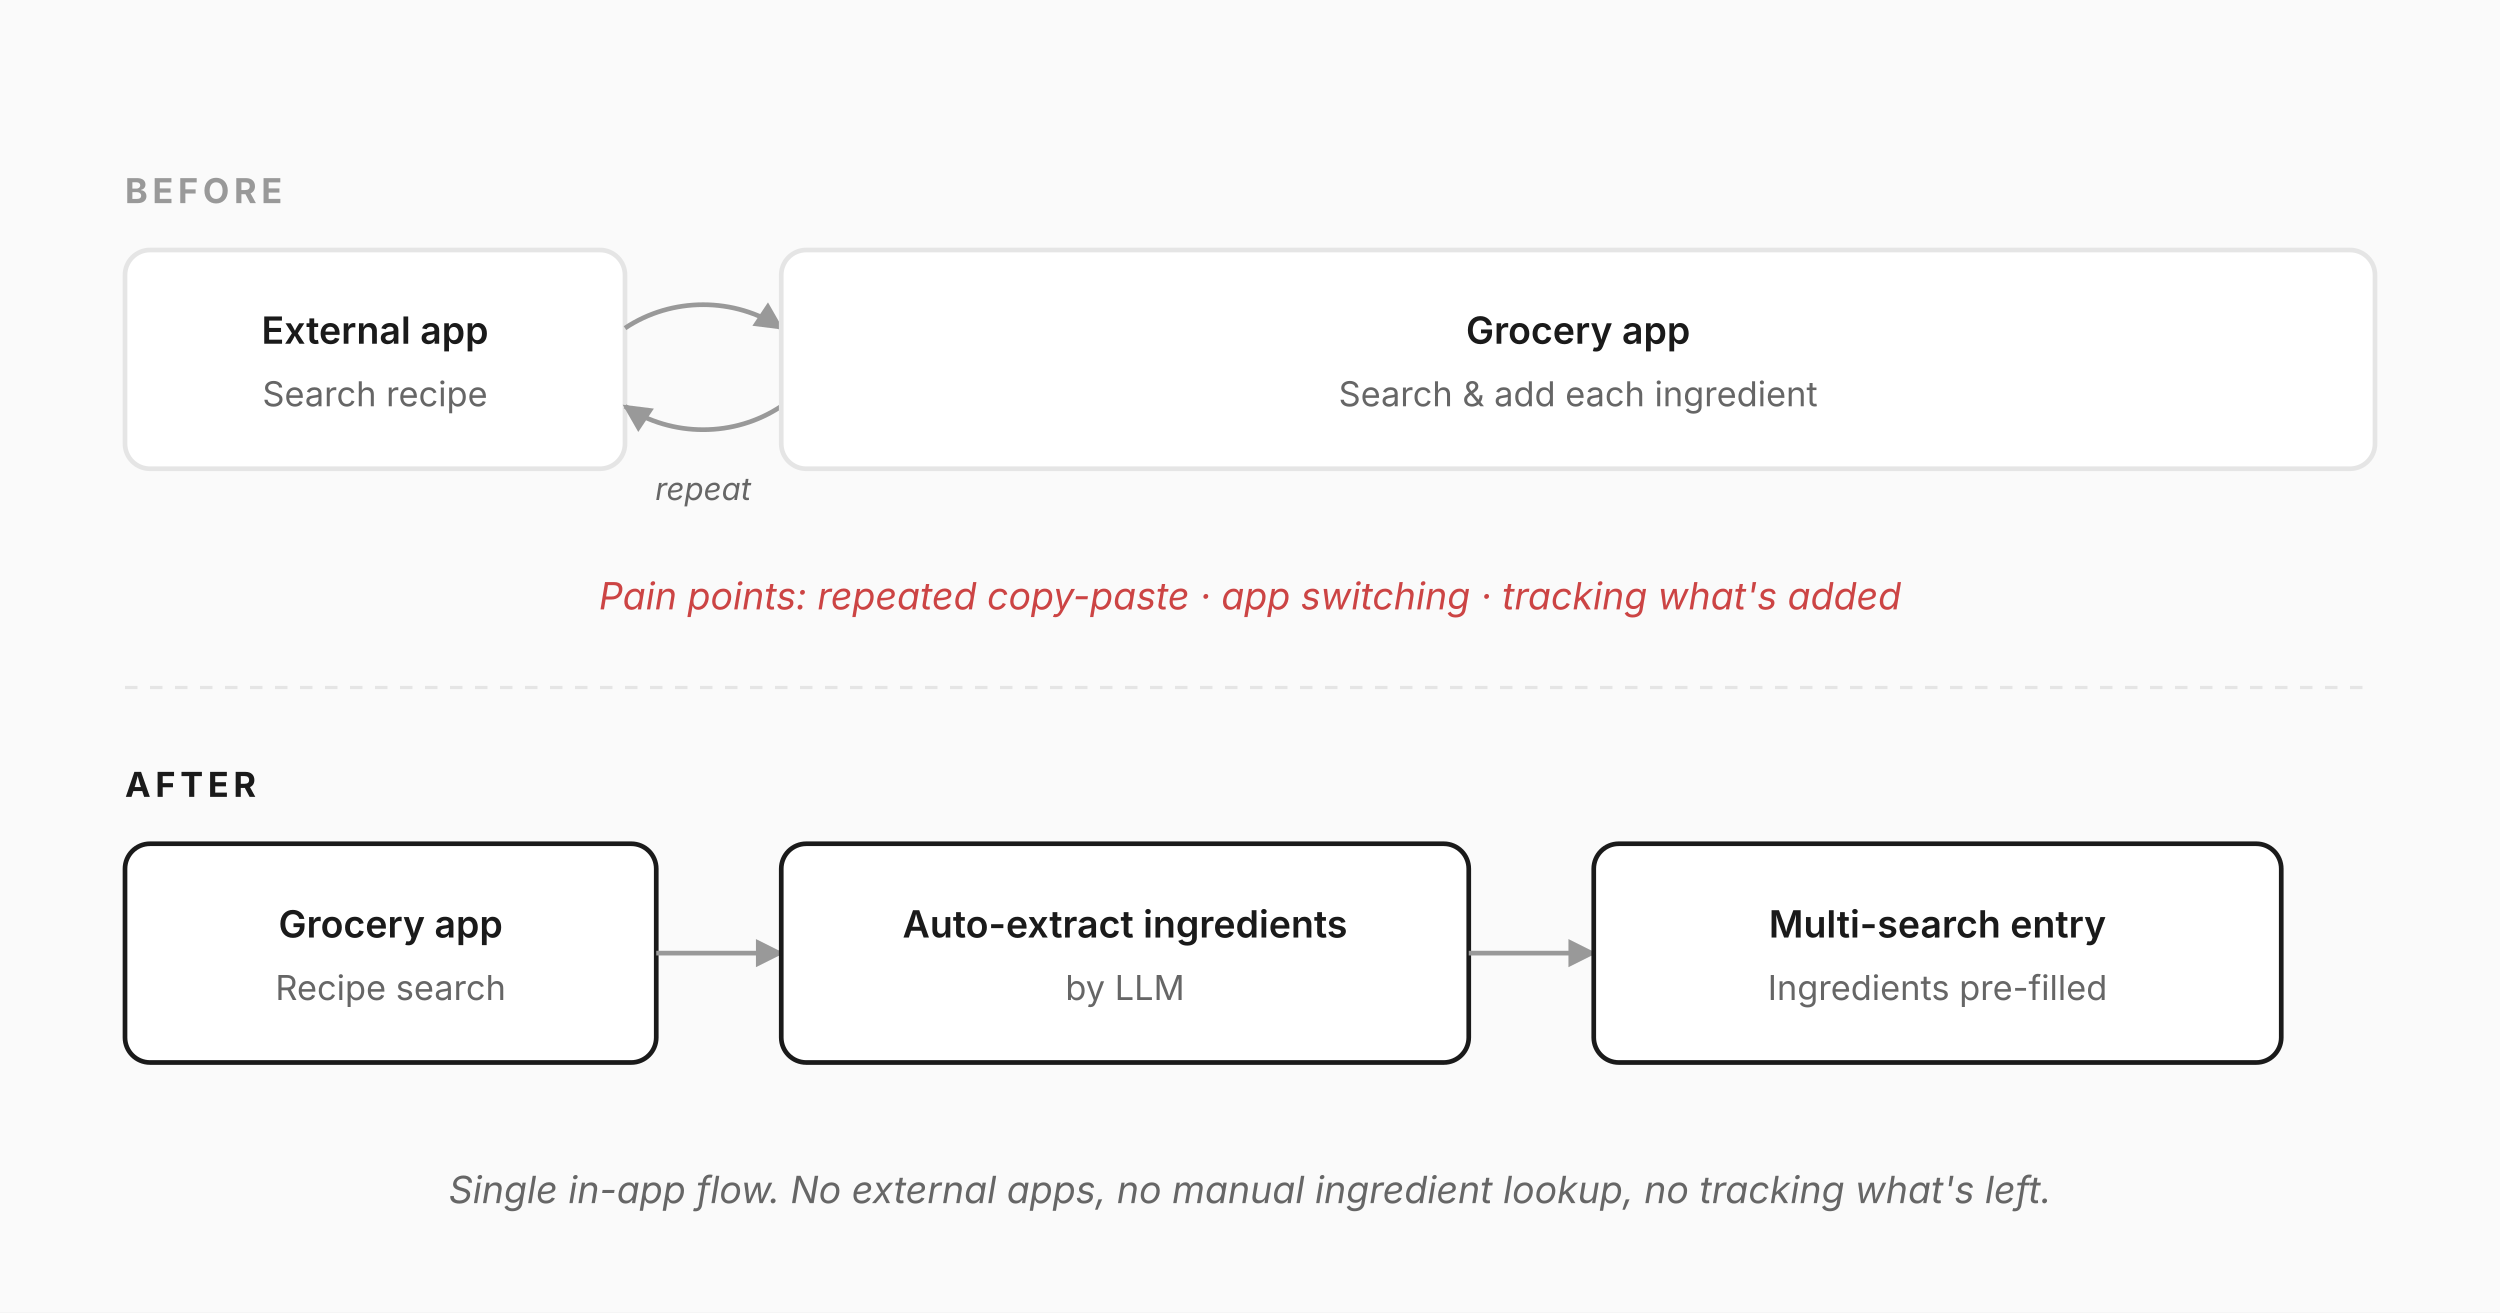
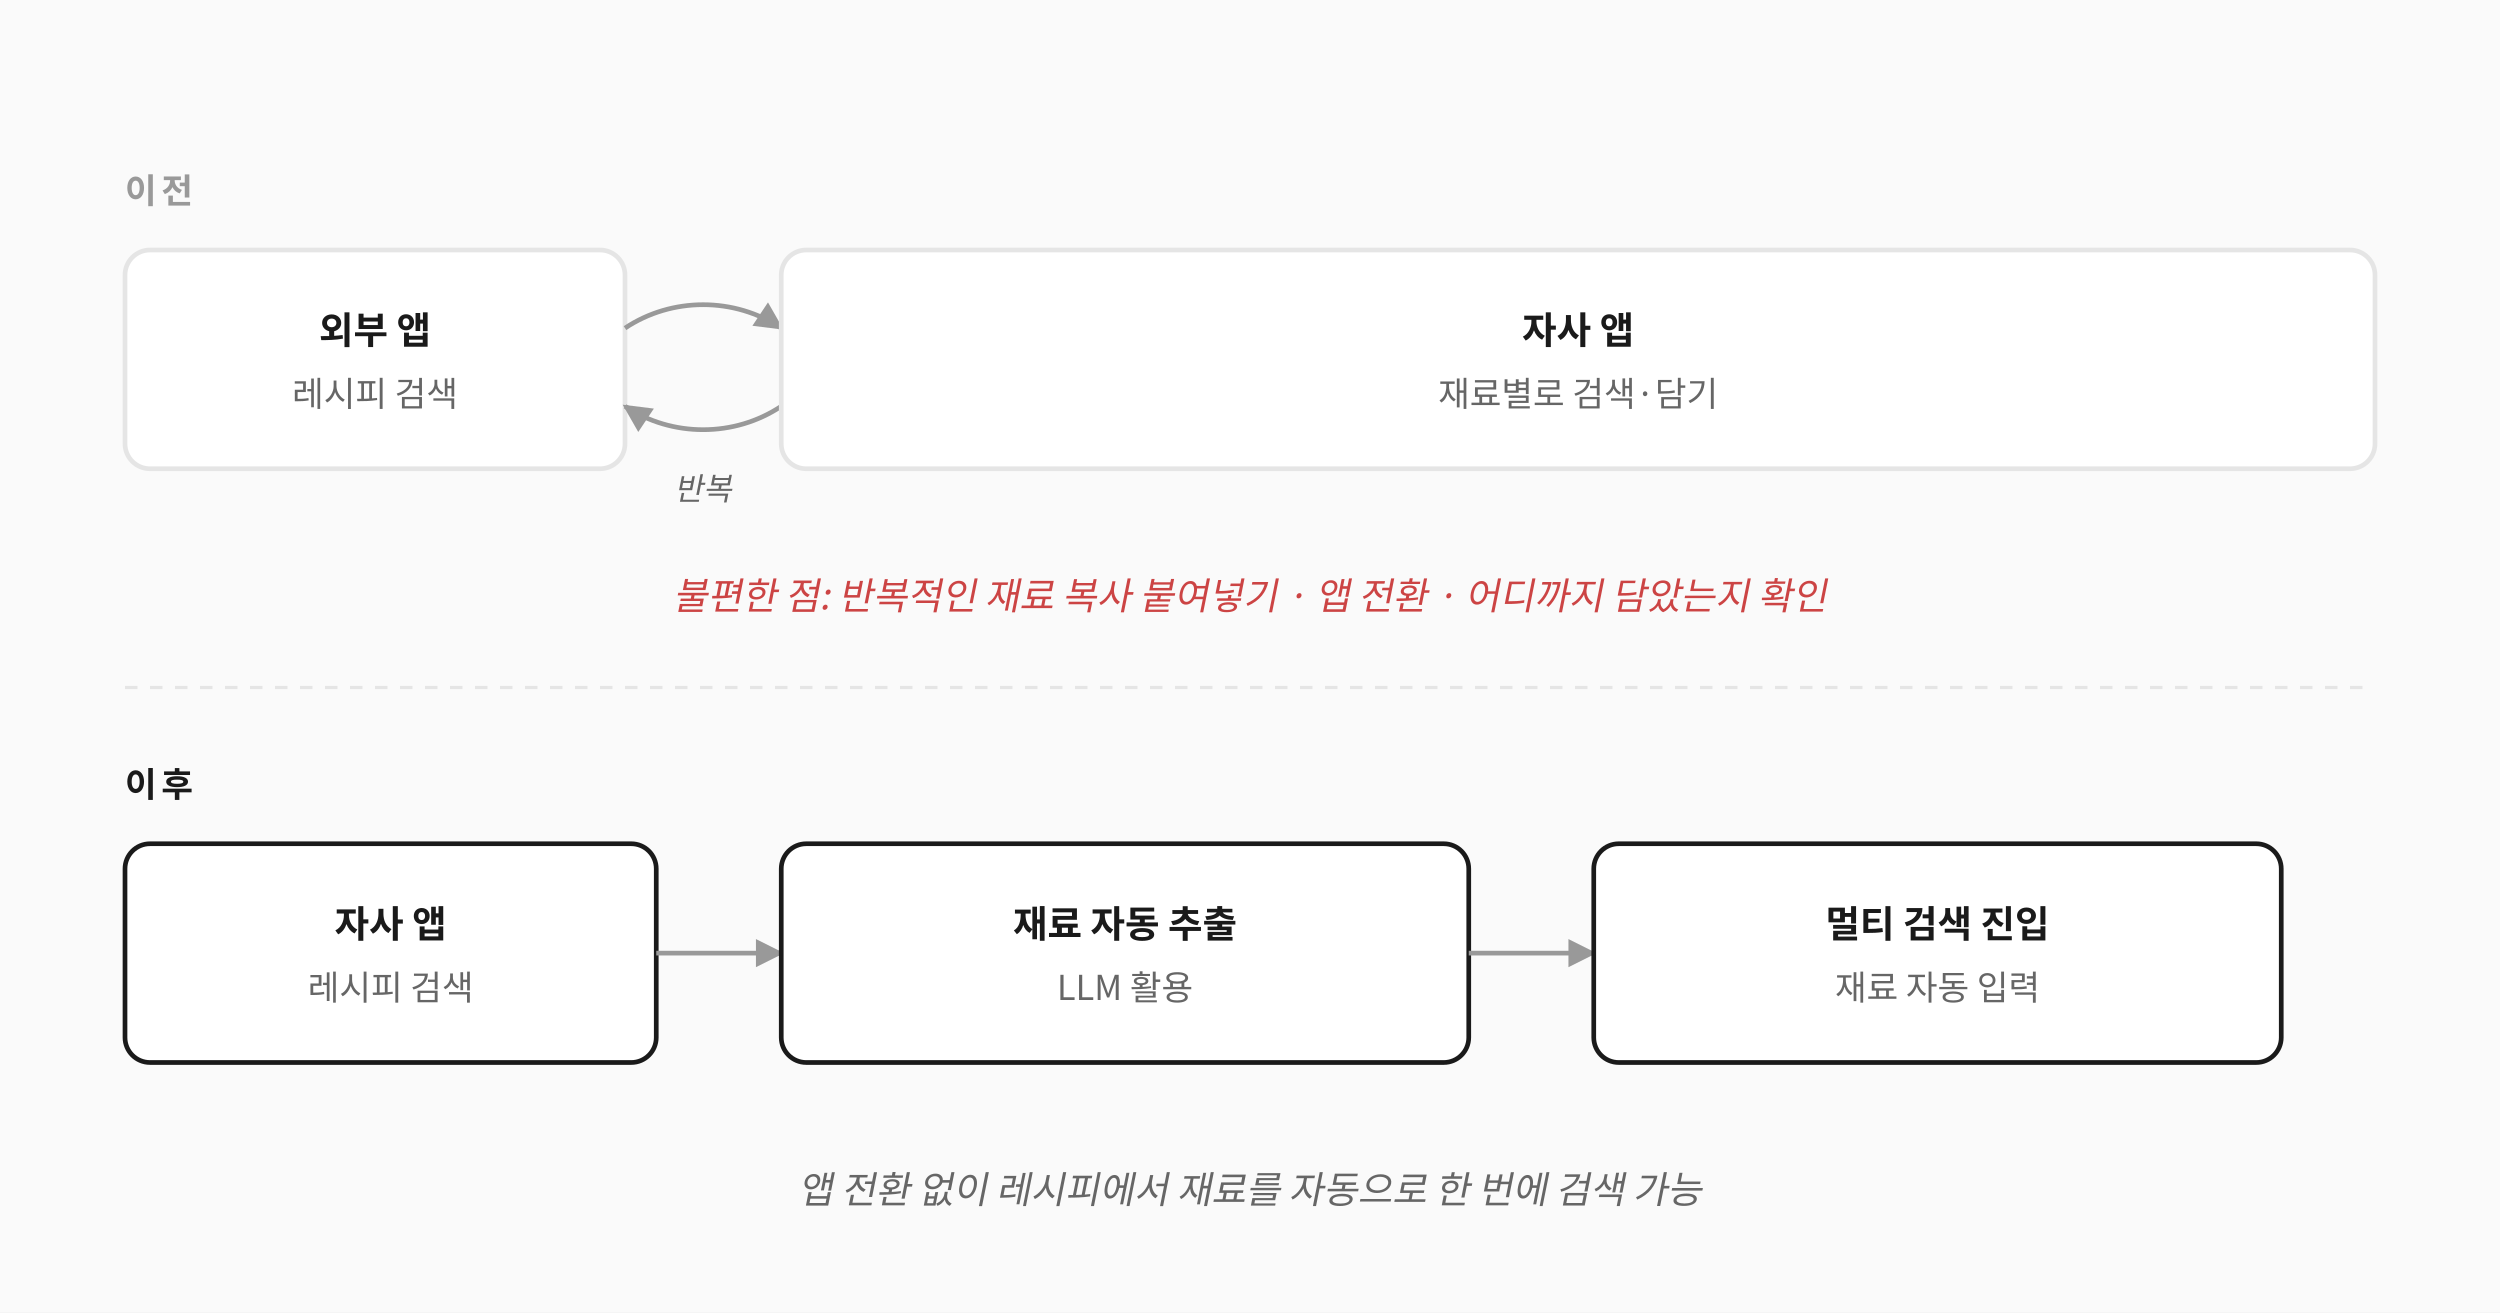
- <svg xmlns="http://www.w3.org/2000/svg" viewBox="0 0 800 420" font-family="system-ui, -apple-system, sans-serif">
+ <svg xmlns="http://www.w3.org/2000/svg" viewBox="0 0 800 420" font-family="'Noto Sans CJK KR', 'Noto Sans KR', system-ui, -apple-system, sans-serif">
  <rect width="800" height="420" fill="#FAFAFA" />
-   <text x="40" y="65" font-size="11" font-weight="700" fill="#999" letter-spacing="1.5">BEFORE</text>
+   <text x="40" y="65" font-size="11" font-weight="700" fill="#999" letter-spacing="1.5">이전</text>
  <g>
    <rect x="40" y="80" width="160" height="70" rx="8" fill="#FFFFFF" stroke="#E5E5E5" stroke-width="1.5" />
-     <text x="120" y="110" text-anchor="middle" font-size="12" font-weight="600" fill="#1a1a1a">External app</text>
-     <text x="120" y="130" text-anchor="middle" font-size="11" fill="#666">Search recipe</text>
+     <text x="120" y="110" text-anchor="middle" font-size="12" font-weight="600" fill="#1a1a1a">외부 앱</text>
+     <text x="120" y="130" text-anchor="middle" font-size="11" fill="#666">레시피 검색</text>
  </g>
  <g stroke="#999" stroke-width="1.5" fill="none">
    <path d="M 200 105 C 215 95, 235 95, 250 105" marker-end="url(#arrow)" />
    <path d="M 250 130 C 235 140, 215 140, 200 130" marker-end="url(#arrow)" />
  </g>
-   <text x="225" y="160" text-anchor="middle" font-size="10" fill="#666" font-style="italic">repeat</text>
+   <text x="225" y="160" text-anchor="middle" font-size="10" fill="#666" font-style="italic">반복</text>
  <g>
    <rect x="250" y="80" width="510" height="70" rx="8" fill="#FFFFFF" stroke="#E5E5E5" stroke-width="1.5" />
-     <text x="505" y="110" text-anchor="middle" font-size="12" font-weight="600" fill="#1a1a1a">Grocery app</text>
-     <text x="505" y="130" text-anchor="middle" font-size="11" fill="#666">Search &amp; add each ingredient</text>
+     <text x="505" y="110" text-anchor="middle" font-size="12" font-weight="600" fill="#1a1a1a">자사 앱</text>
+     <text x="505" y="130" text-anchor="middle" font-size="11" fill="#666">재료별로 검색·담기</text>
  </g>
  <text x="400" y="195" text-anchor="middle" font-size="12" fill="#C44" font-style="italic">
-     Pain points: repeated copy-paste · app switching · tracking what's added
+     불편한 점: 반복적인 재료 복사 붙여넣기 · 앱 전환 · 어디까지 담았는지 확인
  </text>
  <line x1="40" y1="220" x2="760" y2="220" stroke="#E5E5E5" stroke-width="1" stroke-dasharray="4 4" />
-   <text x="40" y="255" font-size="11" font-weight="700" fill="#1a1a1a" letter-spacing="1.5">AFTER</text>
+   <text x="40" y="255" font-size="11" font-weight="700" fill="#1a1a1a" letter-spacing="1.5">이후</text>
  <g>
    <rect x="40" y="270" width="170" height="70" rx="8" fill="#FFFFFF" stroke="#1a1a1a" stroke-width="1.5" />
-     <text x="125" y="300" text-anchor="middle" font-size="12" font-weight="600" fill="#1a1a1a">Grocery app</text>
-     <text x="125" y="320" text-anchor="middle" font-size="11" fill="#666">Recipe search</text>
+     <text x="125" y="300" text-anchor="middle" font-size="12" font-weight="600" fill="#1a1a1a">자사 앱</text>
+     <text x="125" y="320" text-anchor="middle" font-size="11" fill="#666">레시피 검색</text>
  </g>
  <g stroke="#999" stroke-width="1.5" fill="none">
    <path d="M 210 305 L 250 305" marker-end="url(#arrow)" />
  </g>
  <g>
    <rect x="250" y="270" width="220" height="70" rx="8" fill="#FFFFFF" stroke="#1a1a1a" stroke-width="1.5" />
-     <text x="360" y="300" text-anchor="middle" font-size="12" font-weight="600" fill="#1a1a1a">Auto-extract ingredients</text>
-     <text x="360" y="320" text-anchor="middle" font-size="11" fill="#666">by LLM</text>
+     <text x="360" y="300" text-anchor="middle" font-size="12" font-weight="600" fill="#1a1a1a">재료 자동 추출</text>
+     <text x="360" y="320" text-anchor="middle" font-size="11" fill="#666">LLM 활용</text>
  </g>
  <g stroke="#999" stroke-width="1.5" fill="none">
    <path d="M 470 305 L 510 305" marker-end="url(#arrow)" />
  </g>
  <g>
    <rect x="510" y="270" width="220" height="70" rx="8" fill="#FFFFFF" stroke="#1a1a1a" stroke-width="1.5" />
-     <text x="620" y="300" text-anchor="middle" font-size="12" font-weight="600" fill="#1a1a1a">Multi-search entry</text>
-     <text x="620" y="320" text-anchor="middle" font-size="11" fill="#666">Ingredients pre-filled</text>
+     <text x="620" y="300" text-anchor="middle" font-size="12" font-weight="600" fill="#1a1a1a">멀티 검색 진입</text>
+     <text x="620" y="320" text-anchor="middle" font-size="11" fill="#666">재료 자동 입력</text>
  </g>
  <text x="400" y="385" text-anchor="middle" font-size="12" fill="#666" font-style="italic">
-     Single in-app flow. No external apps, no manual ingredient lookup, no tracking what's left.
+     앱 전환 없이 레시피에서 재료를 자동으로 한 번에 검색 가능
  </text>
  <defs>
    <marker id="arrow" viewBox="0 0 10 10" refX="9" refY="5" markerWidth="6" markerHeight="6" orient="auto-start-reverse">
      <path d="M 0 0 L 10 5 L 0 10 z" fill="#999" />
    </marker>
  </defs>
</svg>
